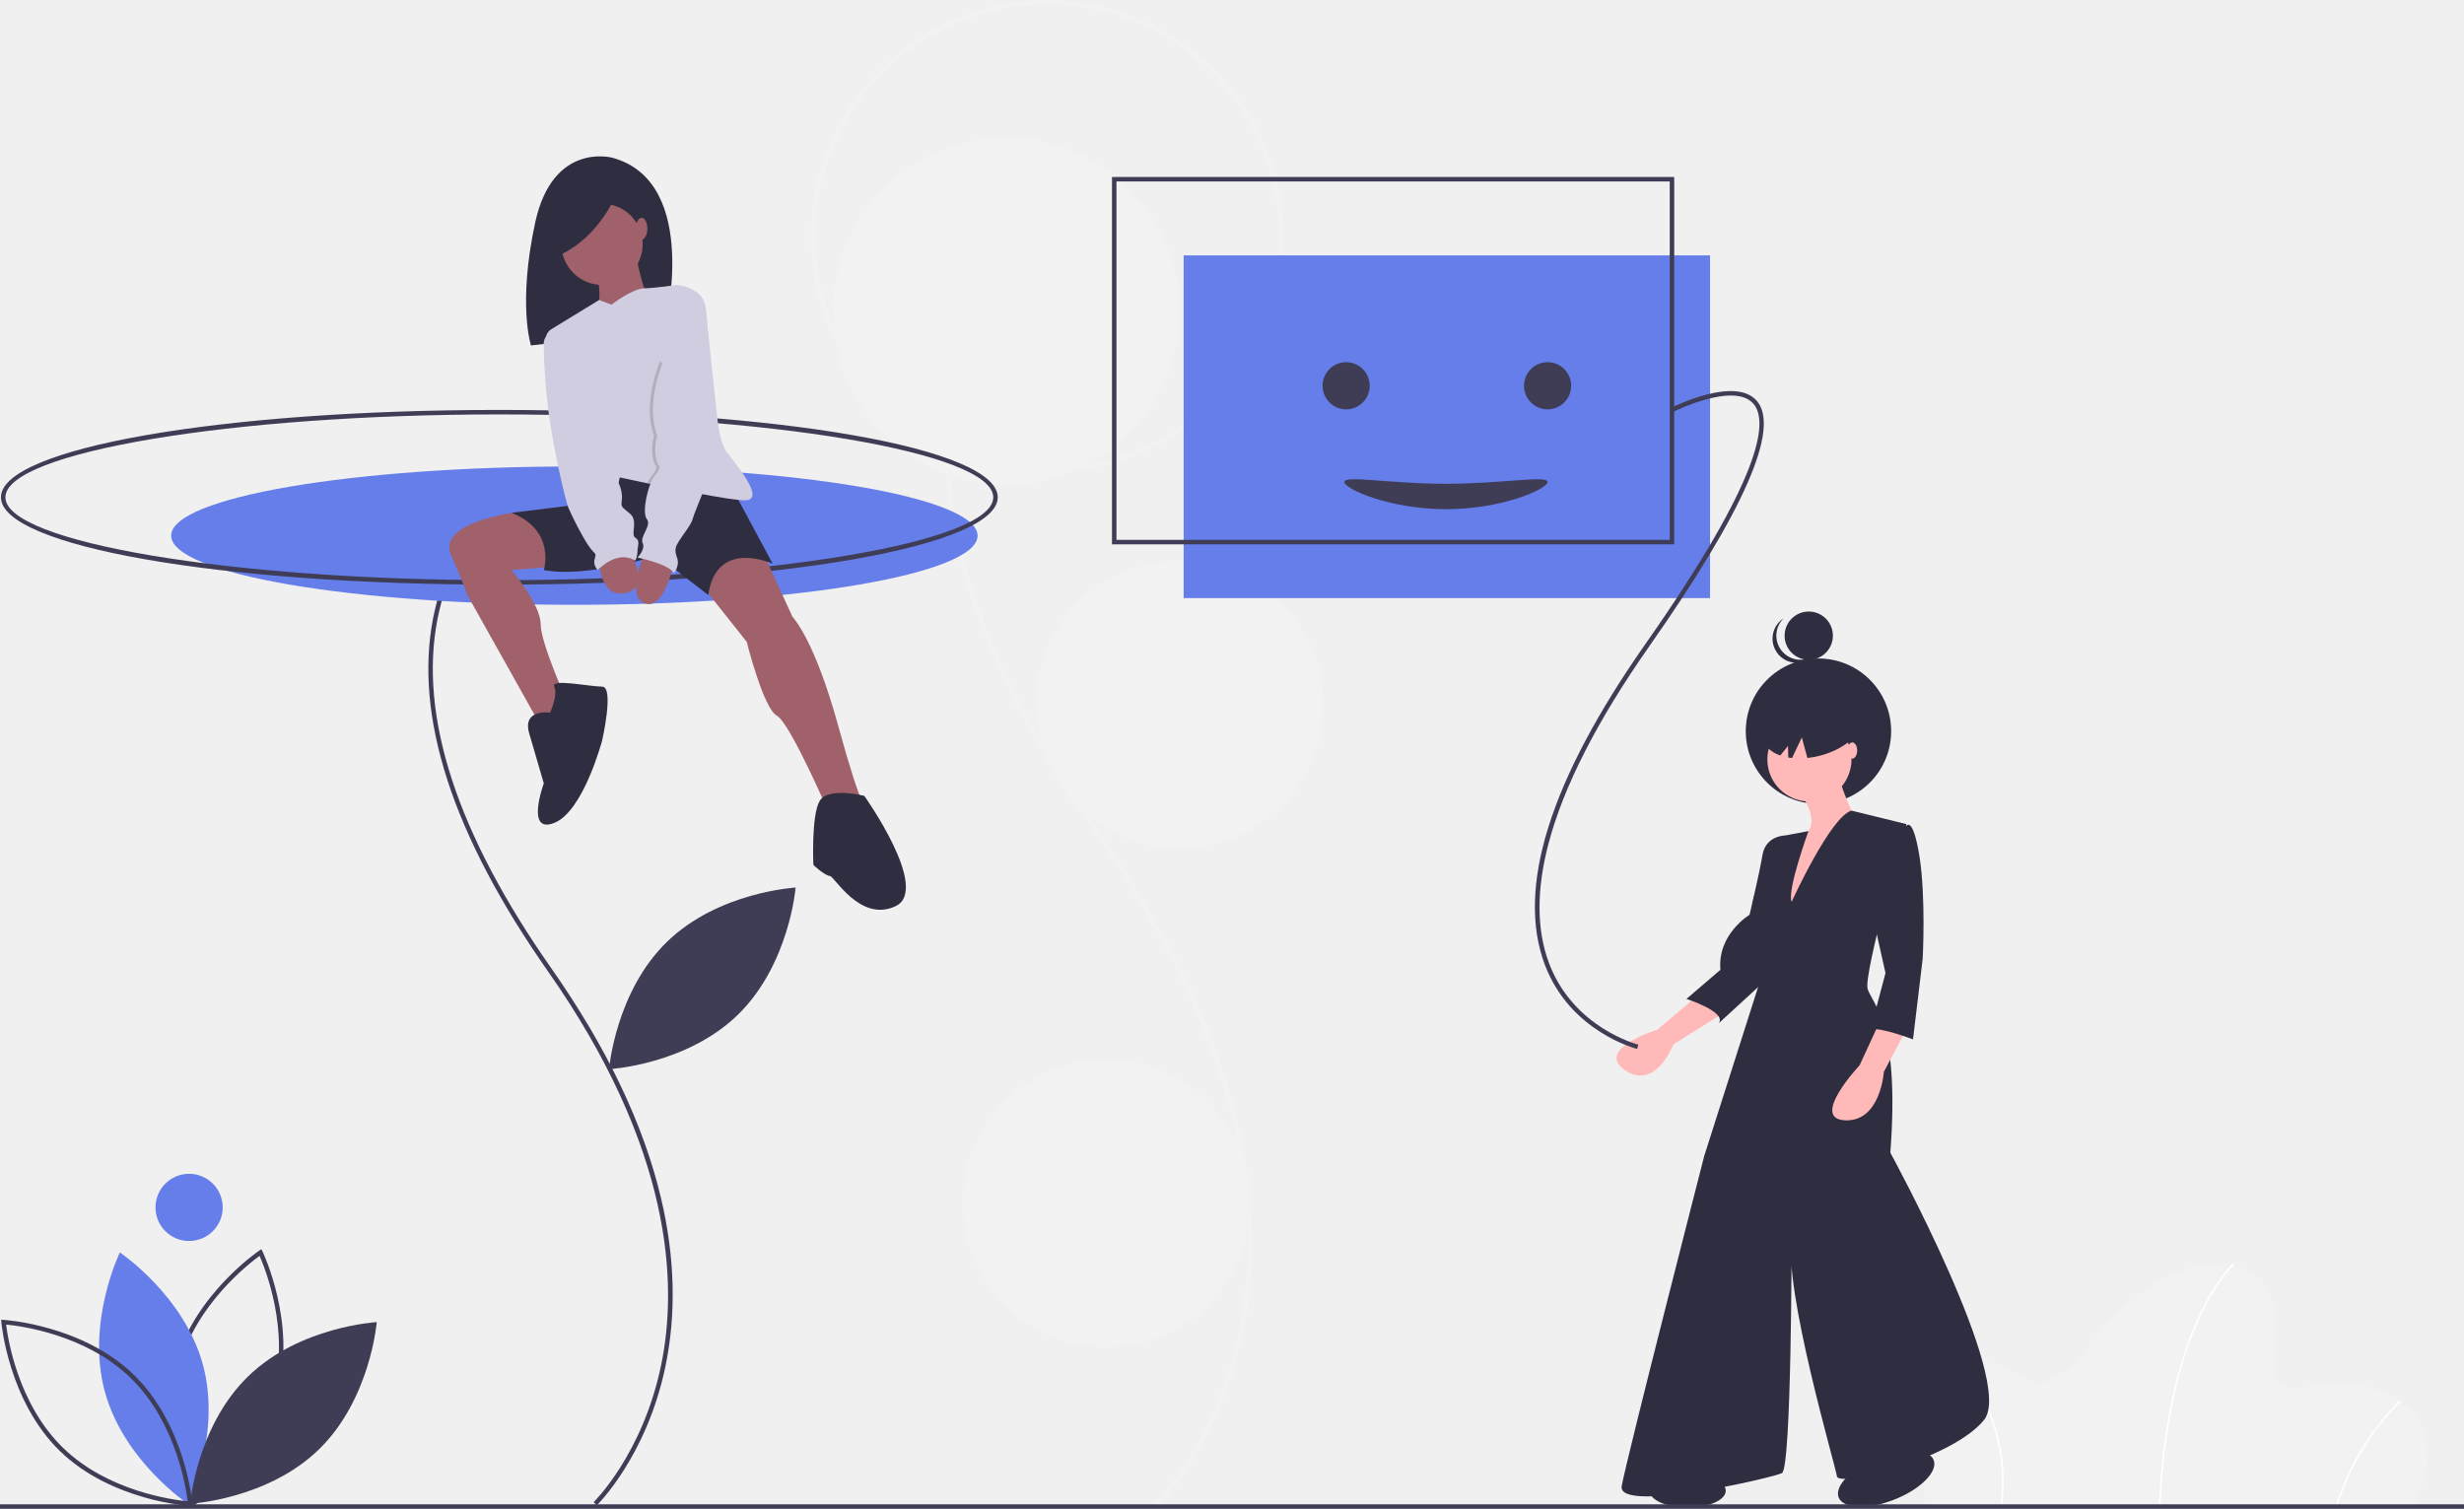
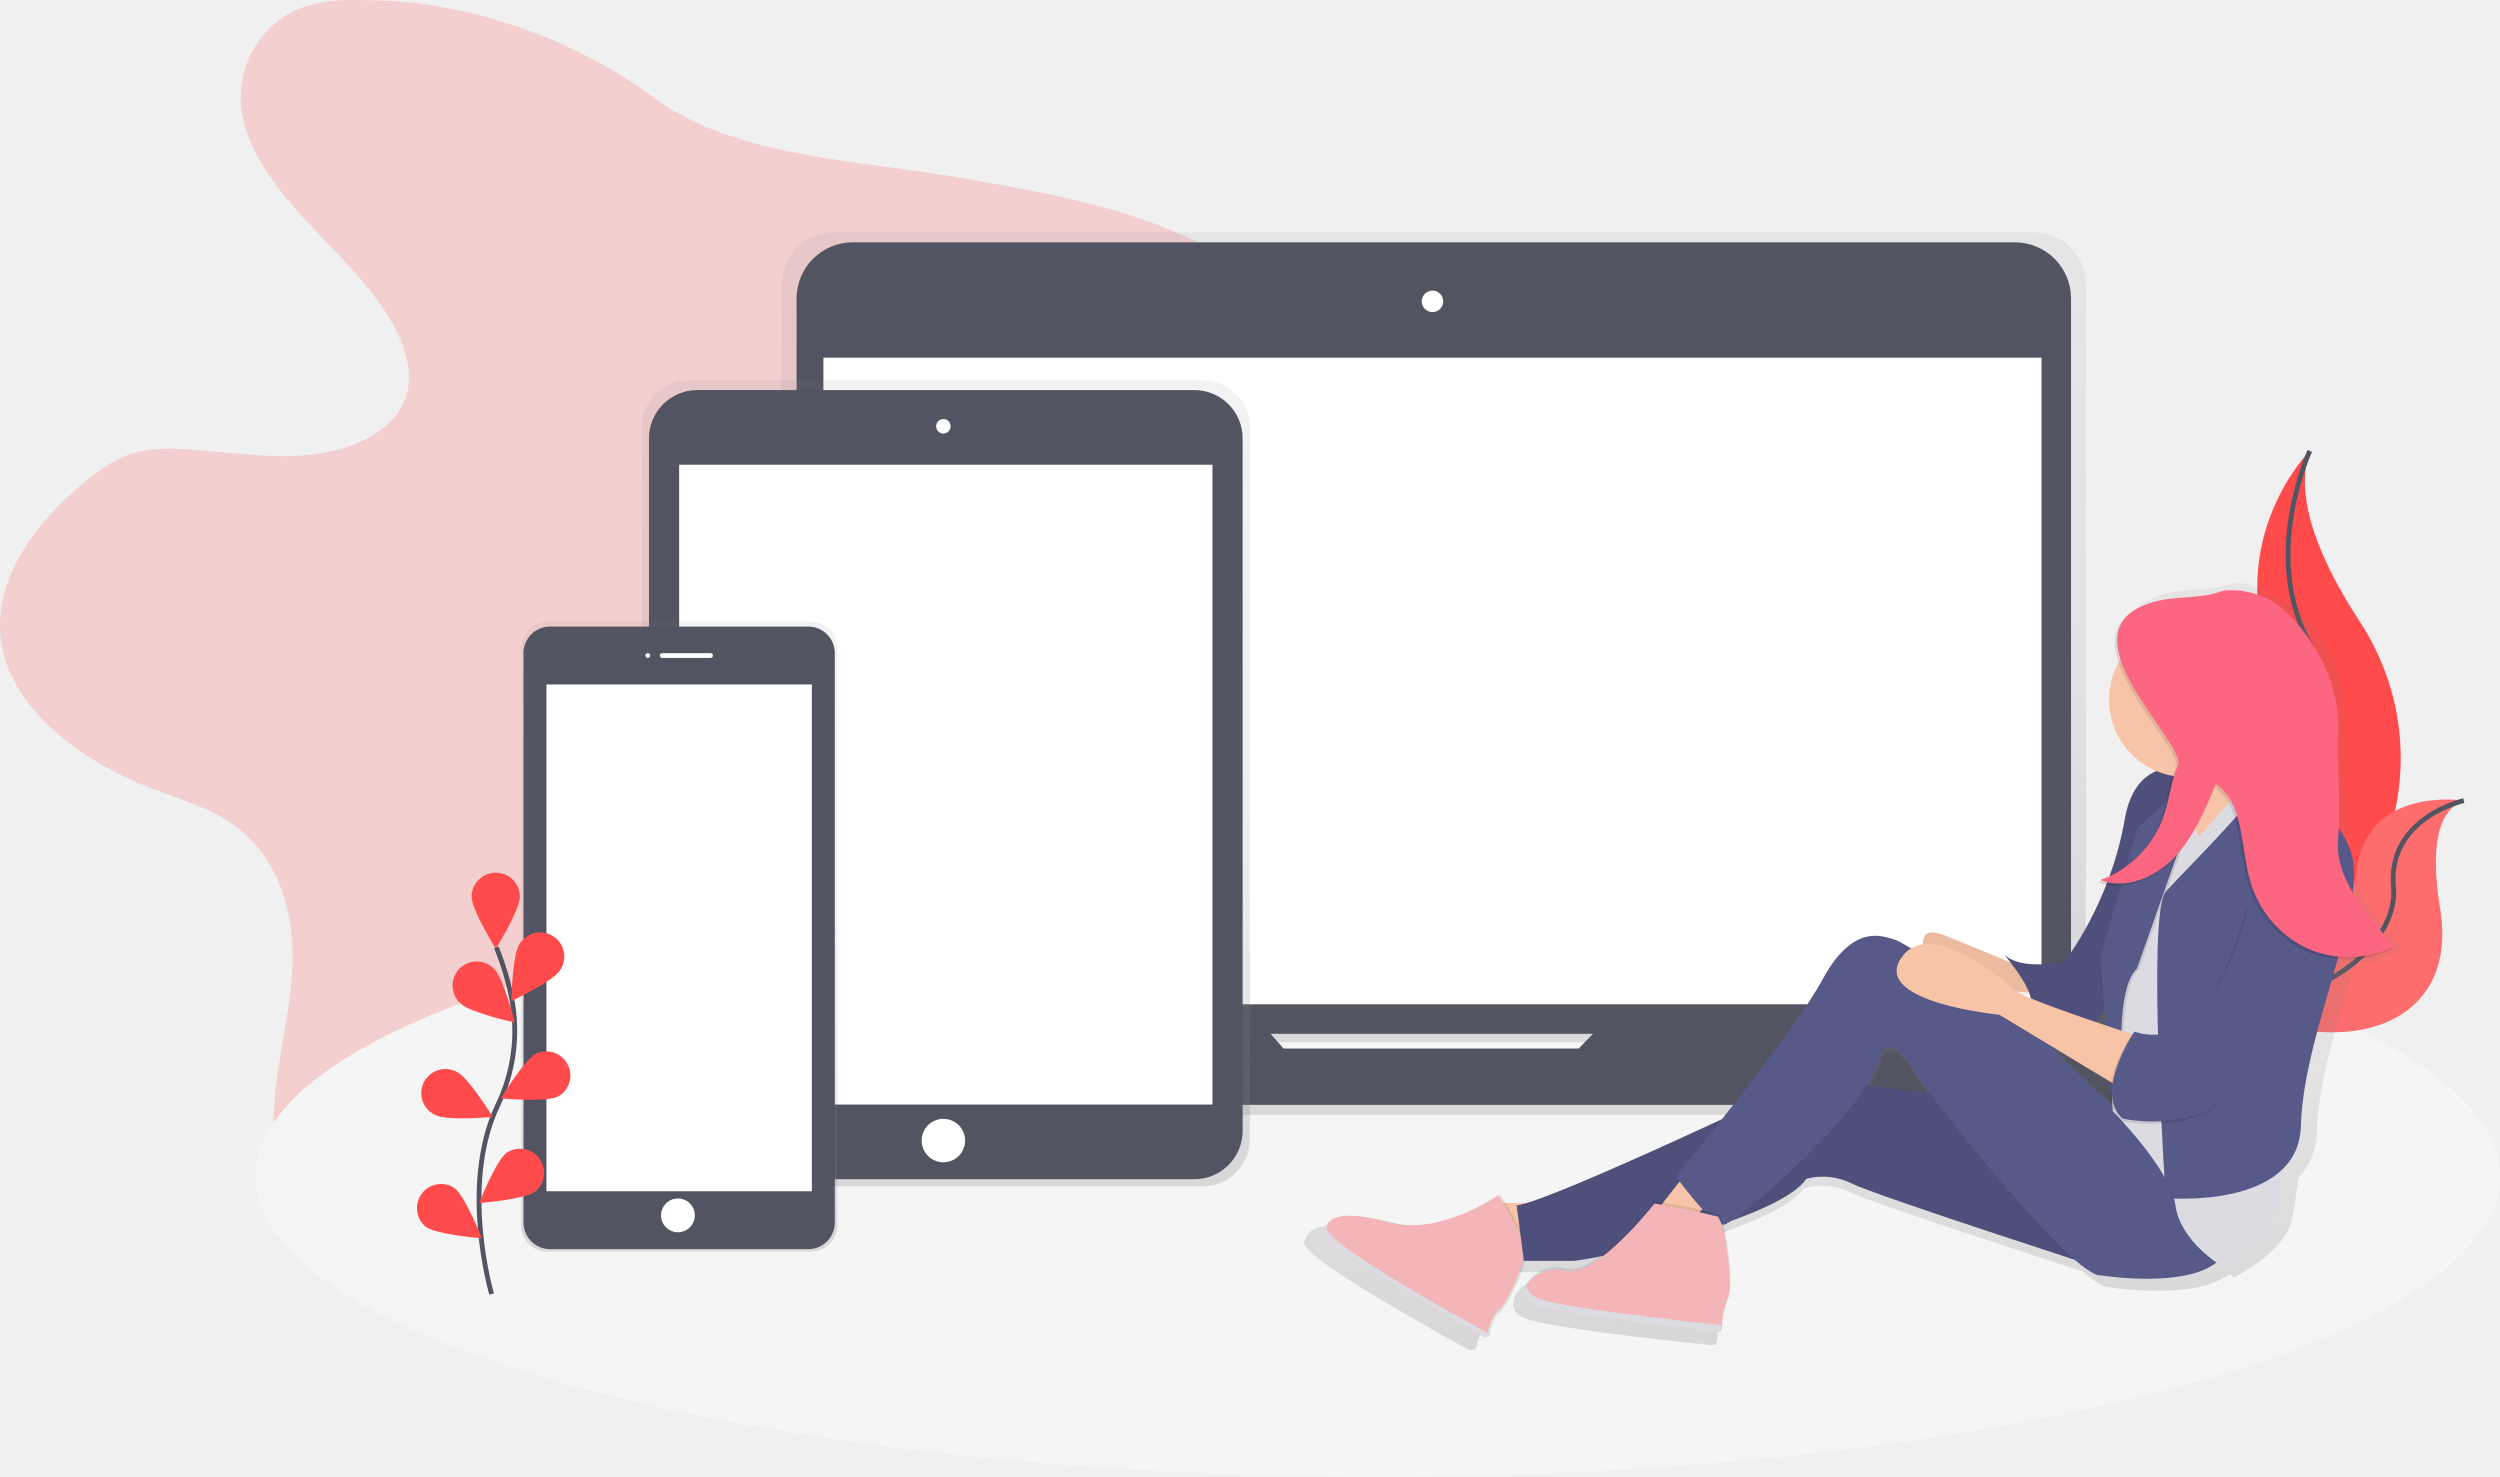
- <svg xmlns="http://www.w3.org/2000/svg" id="a2593f0c-3437-45bc-bcbc-f89f51f04e57" data-name="Layer 1" width="1100" height="673.551" viewBox="0 0 1100 673.551">
-   <path d="M580.37,786.466l-1.386-1.441c.274-.264,27.555-26.977,37.951-76.896,9.602-46.097,6.358-121.991-63.615-221.769-29.237-41.689-49.175-81.078-59.26-117.071-8.241-29.41-9.985-56.75-5.186-81.26,9.489-48.459,41.741-69.734,42.065-69.943l1.083,1.681c-.318.205-31.896,21.08-41.199,68.708-10.673,54.644,10.905,120.836,64.133,196.736,31.082,44.321,51.772,87.721,61.497,128.994,7.79,33.063,8.602,64.844,2.412,94.459C608.316,759.141,580.648,786.198,580.37,786.466Z" transform="translate(-64 -113.4487)" fill="#f2f2f2" />
-   <circle cx="449.228" cy="138.835" r="77.414" fill="#f2f2f2" />
-   <path d="M531.48,324.404A105.478,105.478,0,1,1,636.958,218.926,105.598,105.598,0,0,1,531.48,324.404Zm0-208.956A103.478,103.478,0,1,0,634.958,218.926,103.595,103.595,0,0,0,531.48,115.449Z" transform="translate(-64 -113.4487)" fill="#f2f2f2" />
-   <circle cx="526.643" cy="314.433" r="64.197" fill="#f2f2f2" />
-   <circle cx="493.915" cy="537.235" r="64.197" fill="#f2f2f2" />
-   <rect x="528.421" y="114" width="235" height="153" fill="#667eea" />
-   <path d="M1140.98,786.449H923.339s-4.412-64.704,21.691-65.439,23.161,28.676,55.881-11.764,72.424-38.234,77.571-14.338-9.926,43.014,17.647,37.131S1163.406,741.597,1140.98,786.449Z" transform="translate(-64 -113.4487)" fill="#f2f2f2" />
-   <path d="M1028.486,786.463l-.735-.029c1.713-42.601,10.635-69.972,17.818-85.432,7.799-16.787,15.314-23.582,15.389-23.649l.489.549c-.074.066-7.502,6.794-15.238,23.467C1039.066,716.764,1030.193,744.023,1028.486,786.463Z" transform="translate(-64 -113.4487)" fill="#fff" />
-   <path d="M1107.256,786.551l-.706-.205a114.057,114.057,0,0,1,28.716-47.775l.494.544A113.283,113.283,0,0,0,1107.256,786.551Z" transform="translate(-64 -113.4487)" fill="#fff" />
-   <path d="M957.619,786.499l-.728-.101a80.08,80.08,0,0,0-7.203-46.807,64.449,64.449,0,0,0-11.368-16.588l.509-.531a65.257,65.257,0,0,1,11.518,16.793A80.814,80.814,0,0,1,957.619,786.499Z" transform="translate(-64 -113.4487)" fill="#fff" />
-   <path d="M149.538,786.239l-.502-1.031c-.153-.313-15.188-31.743-6.805-62.731,8.383-30.989,37.213-50.553,37.503-50.746l.953-.638.502,1.031c.153.313,15.188,31.743,6.805,62.731-8.383,30.989-37.212,50.553-37.502,50.746Zm30.342-112.163c-5.047,3.672-28.398,21.862-35.718,48.922-7.326,27.081,3.674,54.545,6.183,60.258,5.047-3.672,28.398-21.862,35.718-48.922h0C193.388,707.252,182.388,679.788,179.88,674.076Z" transform="translate(-64 -113.4487)" fill="#3f3d56" />
-   <path d="M110.773,734.594c8.382,30.986,37.093,50.176,37.093,50.176s15.121-31.047,6.738-62.033-37.093-50.176-37.093-50.176S102.391,703.609,110.773,734.594Z" transform="translate(-64 -113.4487)" fill="#667eea" />
-   <path d="M149.99,785.805l-1.145-.062c-.349-.019-35.123-2.162-58.126-24.555C67.717,738.795,64.639,704.091,64.611,703.743l-.093-1.142,1.145.062c.349.019,35.123,2.162,58.126,24.555,23.003,22.394,26.081,57.097,26.109,57.445ZM66.732,704.756c.754,6.195,5.296,35.445,25.383,54.998,20.087,19.555,49.447,23.308,55.661,23.896-.754-6.196-5.296-35.444-25.383-54.998h0C102.291,709.082,72.943,705.341,66.732,704.756Z" transform="translate(-64 -113.4487)" fill="#3f3d56" />
-   <path d="M174.711,727.935c-23.001,22.39-25.81,56.81-25.81,56.81s34.482-1.883,57.483-24.273,25.81-56.81,25.81-56.81S197.712,705.545,174.711,727.935Z" transform="translate(-64 -113.4487)" fill="#3f3d56" />
-   <path d="M361.711,533.935c-23.001,22.39-25.81,56.81-25.81,56.81s34.482-1.883,57.483-24.273,25.81-56.81,25.81-56.81S384.712,511.545,361.711,533.935Z" transform="translate(-64 -113.4487)" fill="#3f3d56" />
-   <circle cx="84.421" cy="539" r="15" fill="#667eea" />
-   <path d="M330.403,785.465l-1.386-1.441c.218-.209,21.855-21.404,30.097-61.008,7.611-36.577,5.026-96.802-50.511-175.993-42.594-60.736-59.831-113.8-51.231-157.717,7.555-38.582,33.25-55.531,33.508-55.697l1.083,1.681c-.251.163-25.272,16.712-32.642,54.463-8.462,43.352,8.669,95.879,50.918,156.122,24.708,35.231,41.156,69.733,48.887,102.547,6.195,26.296,6.84,51.573,1.917,75.13C352.65,763.713,330.624,785.252,330.403,785.465Z" transform="translate(-64 -113.4487)" fill="#3f3d56" />
-   <ellipse cx="256.421" cy="239.12" rx="180" ry="30.88" fill="#667eea" />
-   <path d="M286.921,374.449c-124.766,0-222.5-17.131-222.5-39s97.734-39,222.5-39,222.5,17.131,222.5,39S411.687,374.449,286.921,374.449Zm0-76c-119.523,0-220.5,16.944-220.5,37s100.977,37,220.5,37,220.5-16.944,220.5-37S406.445,298.449,286.921,298.449Z" transform="translate(-64 -113.4487)" fill="#3f3d56" />
-   <path d="M337.482,183.893s-26.674-7.514-34.563,28.928-1.878,54.85-1.878,54.85l59.546-6.95S377.492,194.976,337.482,183.893Z" transform="translate(-64 -113.4487)" fill="#2f2e41" />
-   <path d="M297.575,341.729s-39.126,3.897-32.157,19.693,6.969,17.19,6.969,17.19L306.766,439.936l11.15-11.615s-12.544-27.411-12.544-36.238-13.008-24.159-13.008-24.159l22.765-1.858Z" transform="translate(-64 -113.4487)" fill="#a0616a" />
-   <path d="M404.794,360.492l13.008,28.34s9.756,9.756,20.442,48.782S451.252,475.245,451.252,475.245l-16.261,3.252s-18.119-42.277-24.159-45.529-13.473-32.986-13.473-32.986l-21.371-26.946,6.504-14.402Z" transform="translate(-64 -113.4487)" fill="#a0616a" />
-   <path d="M388.998,327.971,408.975,365.138s-25.088-11.615-28.804,13.938l-22.765-17.654S325.814,371.642,306.766,367.925c0,0,5.575-17.654-14.402-25.552l45.065-5.575-1.858-9.756,4.646-9.292Z" transform="translate(-64 -113.4487)" fill="#2f2e41" />
-   <path d="M309.554,431.574s-12.544-1.858-9.292,9.292l6.504,22.3s-8.363,22.765,4.646,17.654,21.371-36.702,21.371-36.702,5.575-24.159,0-24.159-23.229-3.717-21.371,0S309.554,431.574,309.554,431.574Z" transform="translate(-64 -113.4487)" fill="#2f2e41" />
-   <path d="M449.859,468.741s-16.261-4.181-19.977,2.323-2.788,27.875-2.788,28.34,5.575,5.11,7.433,5.11,13.473,20.906,29.269,13.473S449.859,468.741,449.859,468.741Z" transform="translate(-64 -113.4487)" fill="#2f2e41" />
-   <circle cx="268.783" cy="109.061" r="18.119" fill="#a0616a" />
-   <path d="M347.65,226.227s3.717,19.513,6.969,22.3-24.623,6.969-24.623,6.969,4.181-13.473-.929-20.442S347.65,226.227,347.65,226.227Z" transform="translate(-64 -113.4487)" fill="#a0616a" />
-   <path d="M396.431,336.798c-3.164,0-11.22-1.31-20.251-2.997-7.814-1.459-16.367-3.192-23.113-4.595-7.224-1.505-12.386-2.63-12.386-2.63s-1.858,11.615-7.898,10.221c-5.203-1.199-20.753-55.513-24.958-70.524a5.222,5.222,0,0,1,2.309-5.868l21.357-13.041,5.473,2.091s9.245-7.145,14.611-7.289,14.658-1.538,14.658-1.538,10.685.929,12.544,8.827,2.788,57.144,9.756,65.971S405.258,336.798,396.431,336.798Z" transform="translate(-64 -113.4487)" fill="#d0cde1" />
-   <path d="M331.389,362.815s0,18.119,12.079,15.331.929-19.513.929-19.513Z" transform="translate(-64 -113.4487)" fill="#a0616a" />
-   <path d="M364.839,364.673s-4.181,21.371-13.008,18.119,0-22.3,0-22.3Z" transform="translate(-64 -113.4487)" fill="#a0616a" />
-   <path d="M384.352,314.033s-4.548,10.853-8.172,19.768c-7.814-1.459-16.367-3.192-23.113-4.595a13.302,13.302,0,0,1,2.016-3.559c3.252-3.717,1.394-4.646,1.394-4.646-2.788-5.575-.465-13.008-.465-13.008-5.575-14.867,2.788-33.45,2.788-33.45Z" transform="translate(-64 -113.4487)" opacity="0.15" />
-   <path d="M360.193,274.544s-8.363,18.583-2.788,33.45c0,0-2.323,7.433.465,13.008,0,0,1.858.929-1.394,4.646s-6.04,16.725-3.717,19.513-3.252,7.898-1.858,10.685-2.323,6.504-2.323,6.504,13.938,2.788,16.261,6.969c0,0,2.788-3.252,1.394-6.969s-.465-5.11.929-7.433,5.575-7.433,6.04-9.756,12.544-31.127,12.544-31.127l-5.665-52.492Z" transform="translate(-64 -113.4487)" fill="#d0cde1" />
-   <path d="M311.876,261.535l-.868.158a5.222,5.222,0,0,0-4.29,5.177c.033,4.665.296,12.943,1.442,24.399,1.858,18.583,8.363,46.459,9.756,49.246a148.298,148.298,0,0,0,7.433,14.402c4.181,6.969,5.11,4.646,4.181,7.898a4.893,4.893,0,0,0,1.394,5.11s8.363-9.292,16.725-4.181a10.352,10.352,0,0,0,.929-4.181c0-2.323,1.394-4.646-.929-6.04s1.394-7.433-2.323-10.685-4.181-2.788-3.717-6.04a13.839,13.839,0,0,0-.929-6.504Z" transform="translate(-64 -113.4487)" fill="#d0cde1" />
-   <path d="M339.557,199.235s-7.514,19.911-25.922,28.176L310.629,209.754Z" transform="translate(-64 -113.4487)" fill="#2f2e41" />
-   <ellipse cx="286.437" cy="102.092" rx="2.555" ry="4.878" fill="#a0616a" />
-   <circle cx="811.813" cy="326.406" r="32.454" fill="#2f2e41" />
-   <circle cx="807.478" cy="283.78" r="10.78" fill="#2f2e41" />
-   <path d="M859.347,403.905a10.781,10.781,0,0,1,.921-14.43q-.452.291-.883.631a10.78,10.78,0,1,0,13.411,16.882q.43-.341.815-.717A10.781,10.781,0,0,1,859.347,403.905Z" transform="translate(-64 -113.4487)" fill="#2f2e41" />
-   <path d="M822.655,557.219l-18.784,15.894s-28.176,8.67-14.449,18.062,21.674-11.559,21.674-11.559l23.119-14.449Z" transform="translate(-64 -113.4487)" fill="#ffb9b9" />
-   <path d="M863.113,487.862l-2.167-1.445s-8.67,0-10.115,8.67-5.78,26.731-5.78,26.731-14.449,8.67-13.004,24.564l-15.172,13.004s18.062,5.78,14.449,10.837L858.056,545.66l.722-46.96Z" transform="translate(-64 -113.4487)" fill="#2f2e41" />
-   <circle cx="807.783" cy="339.012" r="18.784" fill="#ffb9b9" />
-   <path d="M866.003,465.465s11.56,13.004,4.335,20.229-9.392,42.626-9.392,42.626l31.789-48.405s-8.67-17.339-7.947-23.119Z" transform="translate(-64 -113.4487)" fill="#ffb9b9" />
-   <path d="M863.836,516.038s17.339-38.084,26.731-40.716l24.564,6.037s-19.507,67.19-17.339,73.692,14.449,15.894,10.115,72.969c0,0,55.63,101.868,41.903,119.207s-65.022,30.344-65.745,25.286-23.841-83.084-20.229-106.925c0,0,0,103.313-4.335,105.48s-73.692,18.062-71.524,5.78,36.846-147.384,36.846-147.384l26.731-83.806.722-12.282s-11.559-7.947-2.89-26.009,11.559-20.952,11.559-20.952l10.408-1.954S861.668,510.981,863.836,516.038Z" transform="translate(-64 -113.4487)" fill="#2f2e41" />
-   <path d="M902.849,570.223l-8.67,18.784s-22.397,23.841-6.502,24.564,17.339-21.674,17.339-21.674l11.559-21.674Z" transform="translate(-64 -113.4487)" fill="#ffb9b9" />
-   <path d="M905.739,482.082h9.392s2.89-4.335,5.78,13.727,1.445,45.516,1.445,45.516L918.021,577.448s-15.172-5.78-18.784-4.335,0-.722,0-.722l6.502-24.564-7.947-35.401Z" transform="translate(-64 -113.4487)" fill="#2f2e41" />
-   <path d="M869.882,424.763c-12.27,3.334-20.639,11.838-18.695,18.996.87,3.202,3.665,5.586,7.579,6.95l3.435-4.261.156,5.171c.543.093,1.095.175,1.663.235l4.364-9.19,2.488,9.157a38.648,38.648,0,0,0,6.052-1.14c12.27-3.334,20.639-11.838,18.695-18.996S882.151,421.43,869.882,424.763Z" transform="translate(-64 -113.4487)" fill="#2f2e41" />
-   <ellipse cx="826.928" cy="335.039" rx="2.167" ry="3.612" fill="#ffb9b9" />
-   <ellipse cx="753.421" cy="665.5" rx="17" ry="7.5" fill="#2f2e41" />
-   <ellipse cx="906.03" cy="773.574" rx="22.795" ry="10" transform="translate(-284.5595 272.6943) rotate(-21.51295)" fill="#2f2e41" />
-   <path d="M794.895,581.716c-.298-.073-29.955-7.622-41.24-37.605-12.863-34.174,2.26-82.366,44.948-143.236,52.14-74.347,54.971-99.328,48.165-107.193-8.609-9.948-35.625,3.522-35.896,3.66l-.902-1.785c1.167-.59,28.682-14.306,38.309-3.185,10.579,12.222-5.584,49.113-48.039,109.651-23.132,32.985-38.252,62.592-44.938,88-5.422,20.598-5.35,38.548.214,53.354,10.896,28.996,39.566,36.326,39.854,36.396Z" transform="translate(-64 -113.4487)" fill="#3f3d56" />
-   <path d="M811.421,356.449h-251v-164h251Zm-249-2h247v-160h-247Z" transform="translate(-64 -113.4487)" fill="#3f3d56" />
-   <circle cx="600.954" cy="172.219" r="10.533" fill="#3f3d56" />
-   <circle cx="690.888" cy="172.219" r="10.533" fill="#3f3d56" />
-   <path d="M754.888,328.609c0,3.132-20.314,12.153-45.372,12.153s-45.372-9.021-45.372-12.153,20.314.81,45.372.81S754.888,325.477,754.888,328.609Z" transform="translate(-64 -113.4487)" fill="#3f3d56" />
-   <rect y="671.551" width="1100" height="2" fill="#3f3d56" />
+ <svg xmlns="http://www.w3.org/2000/svg" xmlns:xlink="http://www.w3.org/1999/xlink" data-name="Layer 1" width="1036" height="612">
+   <defs>
+     <linearGradient id="a" x1="675.05" y1="606.02" x2="675.05" y2="240.27" gradientUnits="userSpaceOnUse">
+       <stop offset="0" stop-color="gray" stop-opacity=".25" />
+       <stop offset=".54" stop-color="gray" stop-opacity=".12" />
+       <stop offset="1" stop-color="gray" stop-opacity=".1" />
+     </linearGradient>
+     <linearGradient id="b" x1="473.94" y1="635.65" x2="473.94" y2="301.65" xlink:href="#a" />
+     <linearGradient id="c" x1="363.44" y1="662.65" x2="363.44" y2="401.65" xlink:href="#a" />
+     <linearGradient id="d" x1="849.68" y1="703.66" x2="849.68" y2="385.5" xlink:href="#a" />
+   </defs>
+   <path d="M151.4.07c-8.06-.23-16.32 0-23.88 2.32-20.57 6.32-30.32 27-27.15 44.87s16.21 33.44 29.74 47.67 28.19 28.3 35.61 45.31c3.7 8.49 5.43 18 1.67 26.48-5.8 13.07-23.29 20.37-40.08 21.89s-33.65-1.44-50.5-2.43c-7.07-.41-14.34-.46-21 1.45-7.31 2.08-13.4 6.33-19 10.76-21.85 17.38-39.34 41.09-36.51 66 3.2 28.23 31.74 50.54 63 62.51 10.35 4 21.3 7.18 30.41 12.84 24 14.93 29.39 42.93 27 67.64s-10.53 49.45-6 73.94c5.33 28.49 28.92 54.23 60.74 66.25 28.35 10.71 63.83 10 89-5.11 12.27-7.38 21.55-17.63 29.62-28.23a227.74 227.74 0 0029.45-51c3.51-8.49 6.81-17.62 15-23.52 5-3.63 11.48-5.66 17.89-7.24 19.32-4.76 39.67-6.06 59.17-10.3S454.7 410 465.3 395.9c15-20 8-45.62 8.07-69.14.12-53.66 39.11-101.69 53.5-154 4.7-17.09 6.45-36-4.05-51.25-7.13-10.35-19.16-17.82-31.8-23.59-27.81-12.69-59.42-18.34-90.51-23.84-43.21-7.64-95.68-8.63-129.17-33.35C239.2 17 195.23.07 151.4.07z" fill="#ff4b4b" opacity=".2" />
+   <ellipse cx="571" cy="487.48" rx="465" ry="124.52" fill="#f5f5f5" />
+   <path d="M957.18 186.86s-35.83 35.83-15.6 89-34.68 141.59-34.68 141.59.59-.09 1.68-.28c73.59-13 110.16-97.16 69.24-159.69-15.21-23.24-27.7-50.48-20.64-70.62z" fill="#ff4b4b" />
+   <path d="M957.18 186.86s-20.23 43.92 0 79.75S960.65 403 906.9 417.45" fill="none" stroke="#535461" stroke-miterlimit="10" stroke-width="2" />
+   <path d="M1021 331.79s-40.89-6.51-44.61 30.13-78.62 41.72-78.62 41.72l1.4.93c61.84 40.59 121 25.86 112-28-3.27-20.08-3-40.21 9.83-44.78z" fill="#ff4b4b" />
+   <path d="M1021 331.79s-40.89-6.51-44.61 30.13-78.62 41.72-78.62 41.72l1.4.93c61.84 40.59 121 25.86 112-28-3.27-20.08-3-40.21 9.83-44.78z" fill="#f5f5f5" opacity=".2" />
+   <path d="M1021 331.79s-31.74 7-29.13 35.82-47.13 63.45-94.1 36" fill="none" stroke="#535461" stroke-miterlimit="10" stroke-width="2" />
+   <path d="M1008.37 563.92h-64.24a21.42 21.42 0 002.24-9.57V261.79a21.51 21.51 0 00-21.51-21.51H427.52A21.51 21.51 0 00406 261.79v292.57a21.42 21.42 0 002.24 9.57h-66.51a5.69 5.69 0 00-5.69 5.69v4.59A31.82 31.82 0 00367.86 606h614.38a31.82 31.82 0 0031.82-31.82v-4.59a5.69 5.69 0 00-5.69-5.67zm-395.89 18.2l-5.48-6.25h136.72l-6.1 6.26z" transform="translate(-82 -144)" fill="url(#a)" />
+   <rect x="330.11" y="100.42" width="528.12" height="327.99" rx="23.26" ry="23.26" fill="#535461" />
+   <path fill="#fff" d="M341.22 148.23h504.77v267.95H341.22z" />
+   <circle cx="593.61" cy="124.88" r="4.45" fill="#fff" />
+   <path d="M671.55 416.73l-17.35 17.79H531.9l-15.67-17.79H267.29a5.56 5.56 0 00-5.56 5.56v4.48a31.1 31.1 0 0031.1 31.1h600.45a31.1 31.1 0 0031.1-31.1v-4.48a5.56 5.56 0 00-5.56-5.56z" fill="#535461" />
+   <path d="M580.41 301.65H367.48a19.51 19.51 0 00-19.53 19.48v295a19.51 19.51 0 0019.53 19.48h212.93a19.51 19.51 0 0019.53-19.48v-295a19.51 19.51 0 00-19.53-19.48z" transform="translate(-82 -144)" fill="url(#b)" />
+   <rect x="268.94" y="161.65" width="246" height="327" rx="20" ry="20" fill="#535461" />
+   <path fill="#fff" d="M281.44 192.58h221v265.14h-221z" />
+   <circle cx="390.94" cy="176.65" r="3" fill="#fff" />
+   <circle cx="390.94" cy="472.65" r="9" fill="#fff" />
+   <path d="M418.11 401.65H308.78a10.81 10.81 0 00-10.83 10.79v239.42a10.81 10.81 0 0010.83 10.79h109.33a10.81 10.81 0 0010.83-10.79V412.44a10.81 10.81 0 00-10.83-10.79z" transform="translate(-82 -144)" fill="url(#c)" />
+   <rect x="216.94" y="259.65" width="129" height="258" rx="11" ry="11" fill="#535461" />
+   <path fill="#fff" d="M226.44 283.65h110v210h-110z" />
+   <circle cx="268.44" cy="271.65" r="1" fill="#fff" />
+   <rect x="273.44" y="270.65" width="22" height="2" rx="1" ry="1" fill="#fff" />
+   <circle cx="280.94" cy="503.65" r="7" fill="#fff" />
+   <path d="M203.73 536.25s-13.26-45 2.49-78.14A71.09 71.09 0 00212 413.5a119.57 119.57 0 00-6.31-20.93" fill="none" stroke="#535461" stroke-miterlimit="10" stroke-width="2" />
+   <path d="M215.45 371.63c0 5.52-10 21.51-10 21.51s-10-16-10-21.51a10 10 0 0120 0zM232 402.19c-3 4.63-20.08 12.63-20.08 12.63s.31-18.86 3.31-23.49A10 10 0 11232 402.19zm-.76 52.21c-4.93 2.48-23.71.77-23.71.77s9.79-16.12 14.71-18.6a10 10 0 019 17.84zm-9.44 39.39c-4.44 3.28-23.24 4.76-23.24 4.76s6.92-17.54 11.36-20.82a10 10 0 0111.88 16.06zm-30.89-77.9c4 3.84 22.39 7.83 22.39 7.83s-4.51-18.31-8.47-22.15a10 10 0 10-13.92 14.33zm-10.46 46.2c4.93 2.48 23.71.77 23.71.77s-9.79-16.12-14.71-18.6a10 10 0 10-9 17.84zm-4 46.3c4.44 3.28 23.24 4.76 23.24 4.76s-6.92-17.54-11.36-20.82a10 10 0 00-11.88 16.06z" fill="#ff4b4b" />
+   <path d="M1077 537.1c-11.07-13.43-24.48-28.86-22.6-46.73 1.52-14.47-2.12-27.85-1.4-42.37 1-20.63-3.14-36.78-18-50-8.68-7.73-23.19-13.8-27.51-12.25-8.56 3.06-17.9 1.89-26.71 4-6.69 1.56-11.14 4-13.9 7-5.55 5-5.64 12-3.11 19.45A32.85 32.85 0 00980 462.28c-6.17 2.58-11.5 8.52-13.58 20.58a140.68 140.68 0 01-6.53 24.31 39.51 39.51 0 01-4 1.61c.3.12.61.2.91.31-.65.25-1.29.5-2 .72a21.21 21.21 0 003.65 1.06c-8 20.21-18 32.73-18 32.73s-18.65 4.12-25.9-3.09c0 0 1.18 1.38 2.78 3.45-7.09-2.94-18.73-7.74-28.68-11.69-7.22-2.87-9.07 0-9 4a13.32 13.32 0 00-5 1.68 48.67 48.67 0 00-6.69-3.6c-4.14-1-17.61-8.24-31.08 16.47-7.84 14.37-27.94 40.6-43.39 60-30.05 13.82-69.17 31.32-83.71 35.72h-9.32c-1.22-2-2.07-3.26-2.07-3.26l-.72.48-.31-.48s-18.3 12.67-36.88 12.77a35 35 0 01-7.84-1c-8.54-2.15-14.56-3.11-18.86-3-5.09-.09-8 1.12-9.76 3.4a8.94 8.94 0 00-.65.94 11.05 11.05 0 00-.54 1c-.16.36-.32.74-.46 1.13a2.32 2.32 0 00.58 1.95 10.42 10.42 0 00.81 1l.52.56c2.34 2.42 6.6 5.63 11.9 9.21 1.53 1 3.15 2.1 4.84 3.19l3.21 2 2.87 1.79 1.15.71 1.28.78 2.29 1.39 1.36.82 2.57 1.53 2.08 1.23c5.44 3.21 10.86 6.32 15.75 9.08l3.42 2.04.33.18 2.2 1.23 3.8 2.11 2.61 1.44 1.22.67 1.31.72.26.14 2.28 1.24a3.3 3.3 0 002.66-.72c.66-2.8 2.27-8.8 4-9.26S706.89 680 709 671.24h20.22a89.13 89.13 0 0011.84-1.82c-5.22 3.72-10.39 6.06-14.41 5.06-8.5-2.11-16.55 3.07-17.36 8.18 0 .11-.07.21-.1.32s-.05.21-.07.31-.06.25-.08.38 0 .21 0 .32v1.38c0 .1.06.27.1.41s0 .18.07.26a5 5 0 00.22.53l.05.13a5.38 5.38 0 00.38.63l.16.21c.1.14.21.28.33.41l.23.23c.12.12.25.24.38.36l.28.23.45.33.33.22.54.32.36.19.68.32.34.15c.36.15.74.29 1.15.42.65.21 1.42.43 2.29.65l.87.21 1.27.29.67.15q1.3.28 2.76.56l1.35.25 1.1.2 2.53.44c1.58.27 3.23.54 5 .8l4.36.66 5.68.81 1.26.17 2 .28 2.93.39 2 .26 5.19.66 1.62.2 3.27.4c4.3.52 8.46 1 12.29 1.43l4.43.5 2.24.25 1 .1 2.68.29 1.49.16 1.84.19 2.59.27h.28l1.66.17a1.51 1.51 0 001.67-1.47v-.17a1.46 1.46 0 00.24-.78 34 34 0 01.93-7.32c.11-.41.24-.83.38-1.25l.16-.48c.18-.51.36-1 .57-1.55a11.12 11.12 0 00.39-1.14c0-.12.07-.24.11-.37s.1-.41.14-.62c2.08-7.11-.43-20.37-1.15-25.58a27.77 27.77 0 00-1.14-4.9 2 2 0 00.39 0 11.79 11.79 0 003-1.63c15.28-5.45 28.16-11.68 32.23-17.92a27.91 27.91 0 0119.68 2.06c7.91 3.93 67.75 23.46 95.61 32.48 5 4.31 8.92 6.83 11.09 6.64 0 0 35.47 5.74 49.73-5.46 1.27.88 2.07 1.35 2.07 1.35s20.72-10.29 23.83-23.68c1-4.34 1.91-10.74 2.84-17.82a25.91 25.91 0 007.52-18.21c.65-22.48 9.36-48.16 15.82-71 7.84.62 10.87-.86 18.06-4.41l-.32-.41c.51-.3.96-.5 1.41-.72zm-118.79 33.67l-4-1.33a33 33 0 003.45-5.74zm-22.29 9.46l24 14.4.21 2.93a21 21 0 00.2 6.7c-10.58-9.4-22.96-20.81-24.42-24.04zm-9.8-21c-2.62-1.08-4.79-2.06-6.28-2.87 2 .14 3.9.26 5.56.35a12.44 12.44 0 01.72 2.52zm-64.28 23.47s4.14-9.26 13.47 6.18c1.45 2.4 4.12 6.22 7.65 10.95l-27.16-3.63c3.2-4.96 5.35-9.57 6.04-13.49z" transform="translate(-82 -144)" fill="url(#d)" />
+   <path d="M839.5 401.5s-19-8-34-14-6 14-6 14 25 7 25 8 21 2 21 2z" fill="#f7c4a7" />
+   <path d="M839.5 401.5s-19-8-34-14-6 14-6 14 25 7 25 8 21 2 21 2z" opacity=".05" />
+   <path d="M920.5 322.5s-34-18-40 17-25 59-25 59-18 4-25-3c0 0 17 20 9 22 0 0 18 13 26 9s14-31 17-38 14-68 38-66z" fill="#575988" />
+   <path d="M920.5 322.5s-34-18-40 17-25 59-25 59-18 4-25-3c0 0 17 20 9 22 0 0 18 13 26 9s14-31 17-38 14-68 38-66z" opacity=".1" />
+   <path d="M901.5 310.5s21 24 22 44 24-21 26-22-20-35-22-46-26 24-26 24z" fill="#f7c4a7" />
+   <path fill="#f7c4a7" d="M916 320.75l-13.25 12L909 358l17-16-2-16-8-5.25zM639.5 498.5h-23l9 22 22-6-8-16z" />
+   <path d="M621.82 495.33s-23.82 16.59-44.17 11.43-25.88-3.23-28.25 3.43c-2.19 6.13 56.84 38.55 66.25 43.67a1.08 1.08 0 001.57-.7c.64-2.72 2.19-8.55 3.85-9 2.16-.58 12-19 11.46-26.24s-10.71-22.59-10.71-22.59z" opacity=".1" />
+   <path d="M620.82 495.33s-23.82 16.59-44.17 11.43-25.88-3.23-28.25 3.43c-2.19 6.13 56.84 38.55 66.25 43.67a1.08 1.08 0 001.57-.7c.64-2.72 2.19-8.55 3.85-9 2.16-.58 12-19 11.46-26.24s-10.71-22.59-10.71-22.59z" fill="#f3b5b7" />
+   <path d="M817.5 455.5l-67-9s-109 52-122 53l3 23h20c8 0 86-17 97-34a26.78 26.78 0 0119 2c10 5 106 36 106 36z" fill="#575988" />
+   <path d="M817.5 455.5l-67-9s-109 52-122 53l3 23h20c8 0 86-17 97-34a26.78 26.78 0 0119 2c10 5 106 36 106 36z" opacity=".1" />
+   <path fill="#f7c4a7" d="M698.5 486.5l-11 14 11 6 16-12-16-8z" />
+   <path d="M889.5 470.5s-36-30.82-38.49-36.41-61.51-43.59-65.51-44.59-17-8-30 16-61 82-61 82 15 21 20 20 61-48 65-71c0 0 4-9 13 6s67 87 78 86c0 0 43 7 52-10s-33-48-33-48z" fill="#575988" />
+   <path d="M910 324s-12.5 5.5-13.5 28.5-23 62-23 62l2 46s24 24 26 39 19 25 19 25 20-10 23-23 5-45 10-57 2-87 2-87l-15-26-8-9-21 24S900 331 910 324z" fill="#dddbe2" />
+   <path d="M880.5 445.5s-3-36 6-44l18-51S911 326 910 324s-23.5 19.5-23.5 19.5l-15 53 4 56z" opacity=".1" />
+   <path d="M879.5 445.5s-3-36 6-44l18-51s7-25 6-27-24 20-24 20l-15 53 4 56z" fill="#575988" />
+   <path d="M886.5 429.5s-50-16-53-20-35-30-46-12 41 23 41 23l53 32z" fill="#f7c4a7" />
+   <path d="M700.67 500.41l-14.8-2.66s-24.24 31.05-36.87 27.9-24.25 10.44-10.91 14.8c12.05 3.94 64.09 9.45 74 10.47a1.46 1.46 0 001.61-1.42 31.84 31.84 0 012.3-11.27c2.67-6.55 0-20.62-.74-26a25.83 25.83 0 00-2.91-9z" opacity=".1" />
+   <path d="M700.42 501.38l-14.8-2.66s-24.24 31.05-36.85 27.91-24.25 10.44-10.91 14.8c12.05 3.94 64.09 9.45 74 10.47a1.46 1.46 0 001.61-1.42 31.84 31.84 0 012.21-11.26c2.67-6.55 0-20.62-.74-26a25.83 25.83 0 00-2.91-9z" fill="#f3b5b7" />
+   <circle cx="909" cy="290" r="32" opacity=".1" />
+   <circle cx="906" cy="290" r="32" fill="#f7c4a7" />
+   <path d="M937.5 321.5s38 13 38 40-21 70-22 105-56 30-56 30-8-118 0-127 44-44 40-48z" fill="#575988" />
+   <path d="M930.5 377.5s-14 62-47 51c0 0-17 25-5 36 0 0 29 7 48-12s33-26 36-49 5-55-5-52-27 26-27 26z" opacity=".1" />
+   <path d="M931.5 376.5s-14 62-47 51c0 0-17 25-5 36 0 0 29 7 48-12s33-26 36-49 5-55-5-52-27 26-27 26z" fill="#575988" />
+   <path d="M716.54 536c0 .09-.06.2-.09.28a29.28 29.28 0 00-1.57 5.29c.24-.78.52-1.58.84-2.38a14.52 14.52 0 00.82-3.19zm-77.95 2.51c-4.12-1.35-5.85-3.57-5.92-5.91-1.7 3.26-.63 6.92 5.19 8.82 12.05 3.94 64.1 9.45 74 10.47a1.46 1.46 0 001.61-1.43 1.47 1.47 0 00-1.31-1.49c-10.86-1.16-61.68-6.58-73.57-10.46zm-88.81-30.08a12.32 12.32 0 011-2.12 9.75 9.75 0 00-2.35 3.88c-2.19 6.13 56.84 38.55 66.25 43.67a1.08 1.08 0 001.57-.71 1.08 1.08 0 00-.53-1.2c-10.4-5.69-68.1-37.46-65.94-43.52zm71.66 33.98c-.53.14-1.05.85-1.54 1.82l.16-.06c.44-.12 1.19-1 2.1-2.3a1.94 1.94 0 01-.72.54z" fill="#dddbe2" />
+   <path d="M901.56 318.17c-2.82 6.22-3.41 13.23-5.48 19.75-4.11 12.93-14.42 23.63-26.77 27.76 10.39 4.14 22.65-.92 30.68-9.32s12.74-19.58 17.25-30.46c11.66 7.84 10.24 25.86 14.16 39.89a44.24 44.24 0 0023.55 28.15 42.17 42.17 0 0036.07-.73c-10.69-13-25.91-30.93-24.1-48.29 1.47-14.06-8.62-24.8-7.93-38.91 1-20-6.66-30.16-21-43-8.38-7.51 4.81-18.1-6-15-4.25 1.22-8.73-3.33-12.9-1.83-8.26 3-17.28 1.84-25.78 3.84-44.18 10.38 12.37 59.07 8.25 68.15z" opacity=".1" />
+   <path d="M902.56 317.17c-2.82 6.22-3.41 13.23-5.48 19.75-4.11 12.93-14.42 23.63-26.77 27.76 10.39 4.14 22.65-.92 30.68-9.32s12.74-19.58 17.25-30.46c11.66 7.84 10.24 25.86 14.16 39.89a44.24 44.24 0 0023.55 28.15 42.17 42.17 0 0036.07-.73c-10.69-13-24.91-27.93-23.1-45.29 1.47-14.06-.72-28.51 0-42.61 1-20-8.81-39.32-23.16-52.16-8.38-7.51-21.47-8.47-25.65-7-8.26 3-17.28 1.84-25.78 3.84-44.2 10.41 12.35 59.1 8.23 68.18z" fill="#fc6681" />
</svg>
